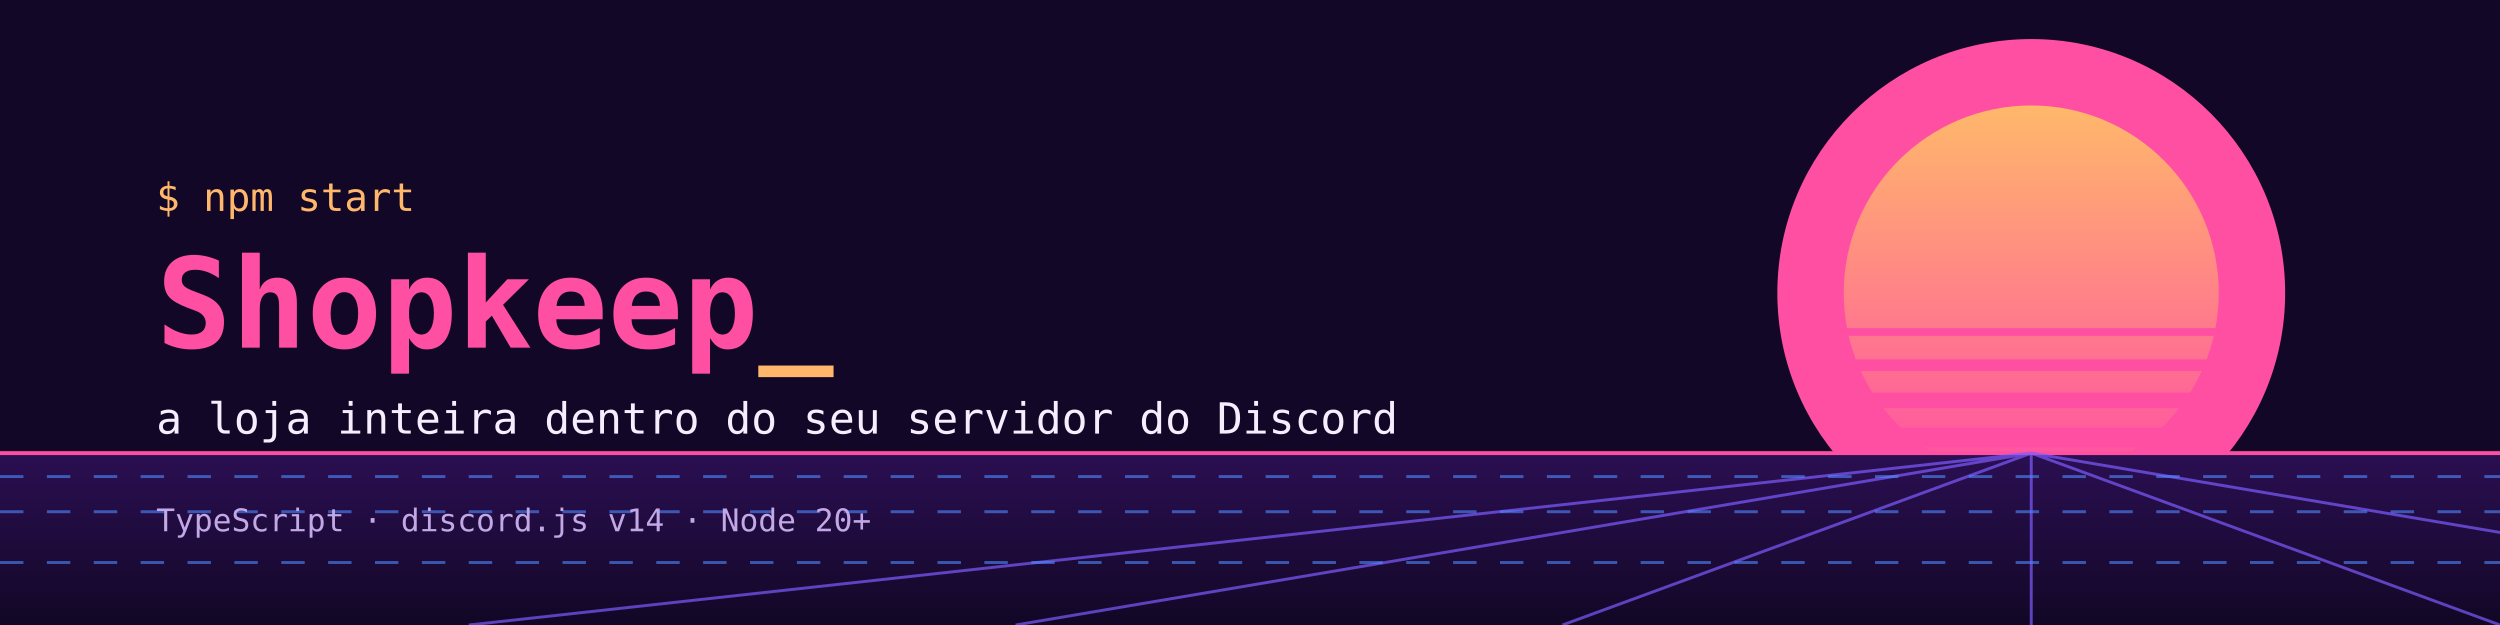
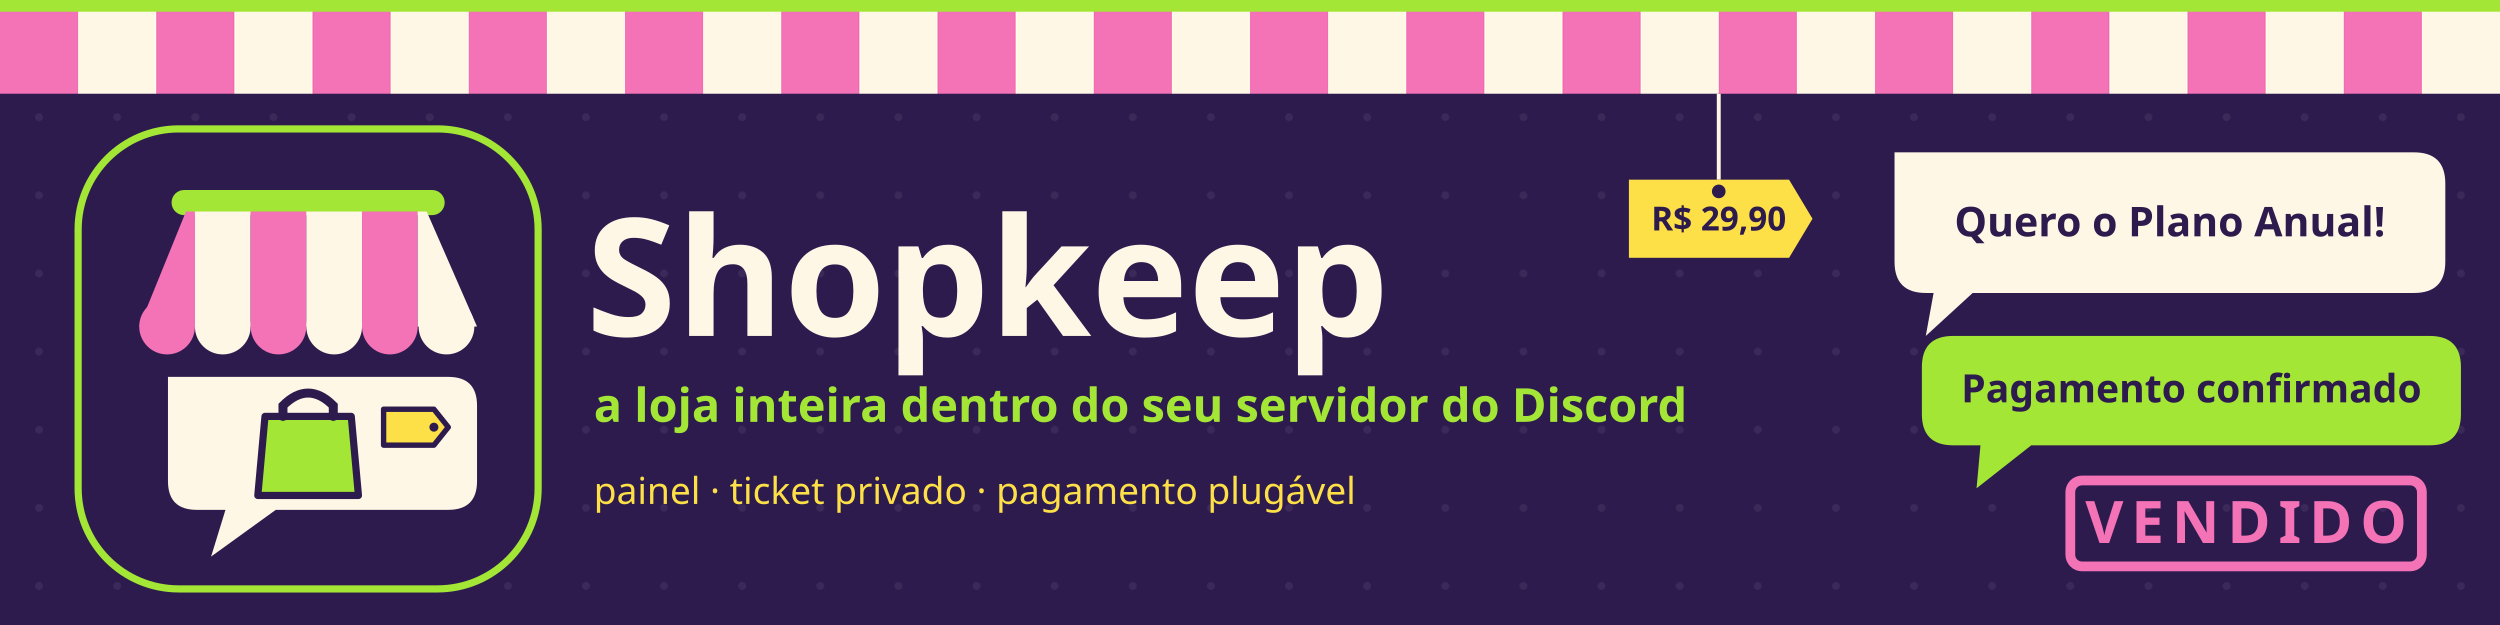
- <svg xmlns="http://www.w3.org/2000/svg" width="1280" height="320" viewBox="0 0 1280 320" font-family="ui-monospace,'Cascadia Code','SF Mono',Menlo,Consolas,monospace">
+ <svg xmlns="http://www.w3.org/2000/svg" viewBox="0 0 1280 320" width="1280" height="320" font-family="'Trebuchet MS', 'Segoe UI', system-ui, sans-serif">
  <defs>
-     <linearGradient id="sol" x1="0" y1="0" x2="0" y2="1">
-       <stop offset="0" stop-color="#FFB86B" />
-       <stop offset="1" stop-color="#FF4FA3" />
-     </linearGradient>
-     <linearGradient id="chao" x1="0" y1="0" x2="0" y2="1">
-       <stop offset="0" stop-color="#2b0f52" />
-       <stop offset="1" stop-color="#120726" />
-     </linearGradient>
-     <mask id="listras">
-       <rect width="1280" height="320" fill="#fff" />
-       <rect x="900" y="168" width="280" height="4" fill="#000" />
-       <rect x="900" y="184" width="280" height="6" fill="#000" />
-       <rect x="900" y="201" width="280" height="8" fill="#000" />
-       <rect x="900" y="219" width="280" height="10" fill="#000" />
-     </mask>
-     <style>
-       .cursor { animation: piscar 1.1s steps(1) infinite; }
-       .brilho { animation: respirar 5s ease-in-out infinite; }
-       .grade { animation: fluir 4s linear infinite; }
-       @keyframes piscar { 50% { opacity: 0; } }
-       @keyframes respirar { 0%,100% { opacity: .22; } 50% { opacity: .42; } }
-       @keyframes fluir { to { stroke-dashoffset: -24; } }
-       @media (prefers-reduced-motion: reduce) { .cursor, .brilho, .grade { animation: none; } }
-     </style>
+     <pattern id="bolas" width="40" height="40" patternUnits="userSpaceOnUse">
+       <circle cx="20" cy="20" r="2" fill="#FFF7E6" fill-opacity="0.07" />
+     </pattern>
+     <clipPath id="faixa">
+       <rect width="1280" height="48" />
+     </clipPath>
+     <clipPath id="toldo">
+       <path d="M60 46 H194 L222 110 H34 Z" />
+     </clipPath>
+     <pattern id="listras" width="80" height="60" patternUnits="userSpaceOnUse">
+       <rect width="40" height="60" fill="#F472B6" />
+       <rect x="40" width="40" height="60" fill="#FFF7E6" />
+     </pattern>
  </defs>
-   <rect width="1280" height="320" fill="#120726" />
-   <circle class="brilho" cx="1040" cy="150" r="130" fill="#FF4FA3" />
-   <circle cx="1040" cy="150" r="96" fill="url(#sol)" mask="url(#listras)" />
-   <rect x="0" y="232" width="1280" height="88" fill="url(#chao)" />
-   <rect x="0" y="231" width="1280" height="2" fill="#FF4FA3" />
-   <g stroke="#7C5CFF" stroke-opacity="0.7" stroke-width="1.5">
-     <path d="M1040 232L240 320M1040 232L520 320M1040 232L800 320M1040 232L1040 320M1040 232L1280 320M1040 232L1560 320" />
+   <style>
+     .balanca { transform-origin: 880px 48px; animation: balanca 3.2s ease-in-out infinite; }
+     .carimbo { transform-origin: 1150px 268px; animation: carimbo 4s ease-in infinite; }
+     .b1 { animation: sobe 4s ease-out infinite; }
+     .b2 { animation: sobe 4s ease-out infinite; animation-delay: .6s; }
+     @keyframes balanca { 0%,100% { transform: rotate(-7deg); } 50% { transform: rotate(7deg); } }
+     @keyframes carimbo { 0%,55% { transform: rotate(-8deg) scale(1.6); opacity: 0; } 65% { transform: rotate(-8deg) scale(.95); opacity: 1; } 70%,100% { transform: rotate(-8deg) scale(1); opacity: 1; } }
+     @keyframes sobe { 0% { opacity: 0; transform: translateY(10px); } 15%,100% { opacity: 1; transform: none; } }
+     @media (prefers-reduced-motion: reduce) { .balanca, .carimbo, .b1, .b2 { animation: none; } .carimbo { transform: rotate(-8deg); } }
+   </style>
+   <rect width="1280" height="320" fill="#2D1B4E" />
+   <rect width="1280" height="320" fill="url(#bolas)" />
+   <g clip-path="url(#faixa)">
+     <rect width="1280" height="48" fill="url(#listras)" />
  </g>
-   <g class="grade" stroke="#4D8BFF" stroke-opacity="0.6" stroke-width="1.5" stroke-dasharray="12 12" fill="none">
-     <path d="M0 244H1280M0 262H1280M0 288H1280" />
+   <rect y="0" width="1280" height="6" fill="#A3E635" />
+   <g transform="translate(40 66) scale(0.92)">
+     <rect width="256" height="256" rx="56" fill="#2D1B4E" stroke="#A3E635" stroke-width="4" />
+     <rect x="52" y="34" width="152" height="14" rx="7" fill="#A3E635" />
+     <g clip-path="url(#toldo)">
+       <rect x="34" y="46" width="31" height="70" fill="#F472B6" />
+       <rect x="65" y="46" width="31" height="70" fill="#FFF7E6" />
+       <rect x="96" y="46" width="31" height="70" fill="#F472B6" />
+       <rect x="127" y="46" width="31" height="70" fill="#FFF7E6" />
+       <rect x="158" y="46" width="31" height="70" fill="#F472B6" />
+       <rect x="189" y="46" width="33" height="70" fill="#FFF7E6" />
+     </g>
+     <circle cx="49.5" cy="110" r="15.5" fill="#F472B6" />
+     <circle cx="80.5" cy="110" r="15.5" fill="#FFF7E6" />
+     <circle cx="111.5" cy="110" r="15.5" fill="#F472B6" />
+     <circle cx="142.5" cy="110" r="15.5" fill="#FFF7E6" />
+     <circle cx="173.5" cy="110" r="15.5" fill="#F472B6" />
+     <circle cx="205" cy="110" r="15.5" fill="#FFF7E6" />
+     <path d="M50 138 H206 Q222 138 222 154 V196 Q222 212 206 212 H110 L74 238 L82 212 H66 Q50 212 50 196 Z" fill="#FFF7E6" />
+     <path d="M104 160 H152 L156 204 H100 Z" fill="#A3E635" stroke="#2D1B4E" stroke-width="4" stroke-linejoin="round" />
+     <path d="M114 160 V154 Q128 140 142 154 V160" fill="none" stroke="#2D1B4E" stroke-width="5" stroke-linecap="round" />
+     <path d="M170 156 H198 L206 166 L198 176 H170 Z" fill="#FDE047" stroke="#2D1B4E" stroke-width="3" stroke-linejoin="round" />
+     <circle cx="198" cy="166" r="2.5" fill="#2D1B4E" />
  </g>
-   <text x="80" y="108" font-size="20" fill="#FFB86B">$ npm start</text>
-   <text x="80" y="178" font-size="64" font-weight="700" fill="#FF4FA3">Shopkeep<tspan class="cursor" fill="#FFB86B">_</tspan>
-   </text>
-   <text x="80" y="222" font-size="22" fill="#F5EEFF">a loja inteira dentro do seu servidor do Discord</text>
-   <text x="80" y="272" font-size="16" fill="#C3A8E6">TypeScript · discord.js v14 · Node 20+</text>
+   <text x="300" y="172" font-size="84" font-weight="700" fill="#FFF7E6">Shopkeep</text>
+   <text x="304" y="216" font-size="24" font-weight="700" fill="#A3E635">a loja inteira dentro do seu servidor do Discord</text>
+   <text x="304" y="258" font-size="19" fill="#FDE047">painel  ·  ticket privado  ·  pagamento plugável</text>
+   <g class="balanca">
+     <line x1="880" y1="48" x2="880" y2="92" stroke="#FFF7E6" stroke-width="2" />
+     <path d="M834 92 H916 L928 112 L916 132 H834 Z" fill="#FDE047" />
+     <circle cx="880" cy="98" r="3.5" fill="#2D1B4E" />
+     <text x="880" y="118" text-anchor="middle" font-size="17" font-weight="700" fill="#2D1B4E">R$ 29,90</text>
+   </g>
+   <g class="b1">
+     <path d="M970 78 H1236 Q1252 78 1252 94 V134 Q1252 150 1236 150 H1010 L986 172 L990 150 H986 Q970 150 970 134 Z" fill="#FFF7E6" />
+     <text x="1111" y="121" text-anchor="middle" font-size="21" font-weight="700" fill="#2D1B4E">Quero o Plano Anual!</text>
+   </g>
+   <g class="b2">
+     <path d="M1000 172 H1244 Q1260 172 1260 188 V212 Q1260 228 1244 228 H1040 L1012 250 L1014 228 H1000 Q984 228 984 212 V188 Q984 172 1000 172 Z" fill="#A3E635" />
+     <text x="1122" y="206" text-anchor="middle" font-size="20" font-weight="700" fill="#2D1B4E">Pagamento confirmado</text>
+   </g>
+   <g class="carimbo">
+     <rect x="1060" y="246" width="180" height="44" rx="6" fill="none" stroke="#F472B6" stroke-width="5" />
+     <text x="1150" y="278" text-anchor="middle" font-size="30" font-weight="700" letter-spacing="4" fill="#F472B6">VENDIDO</text>
+   </g>
</svg>
